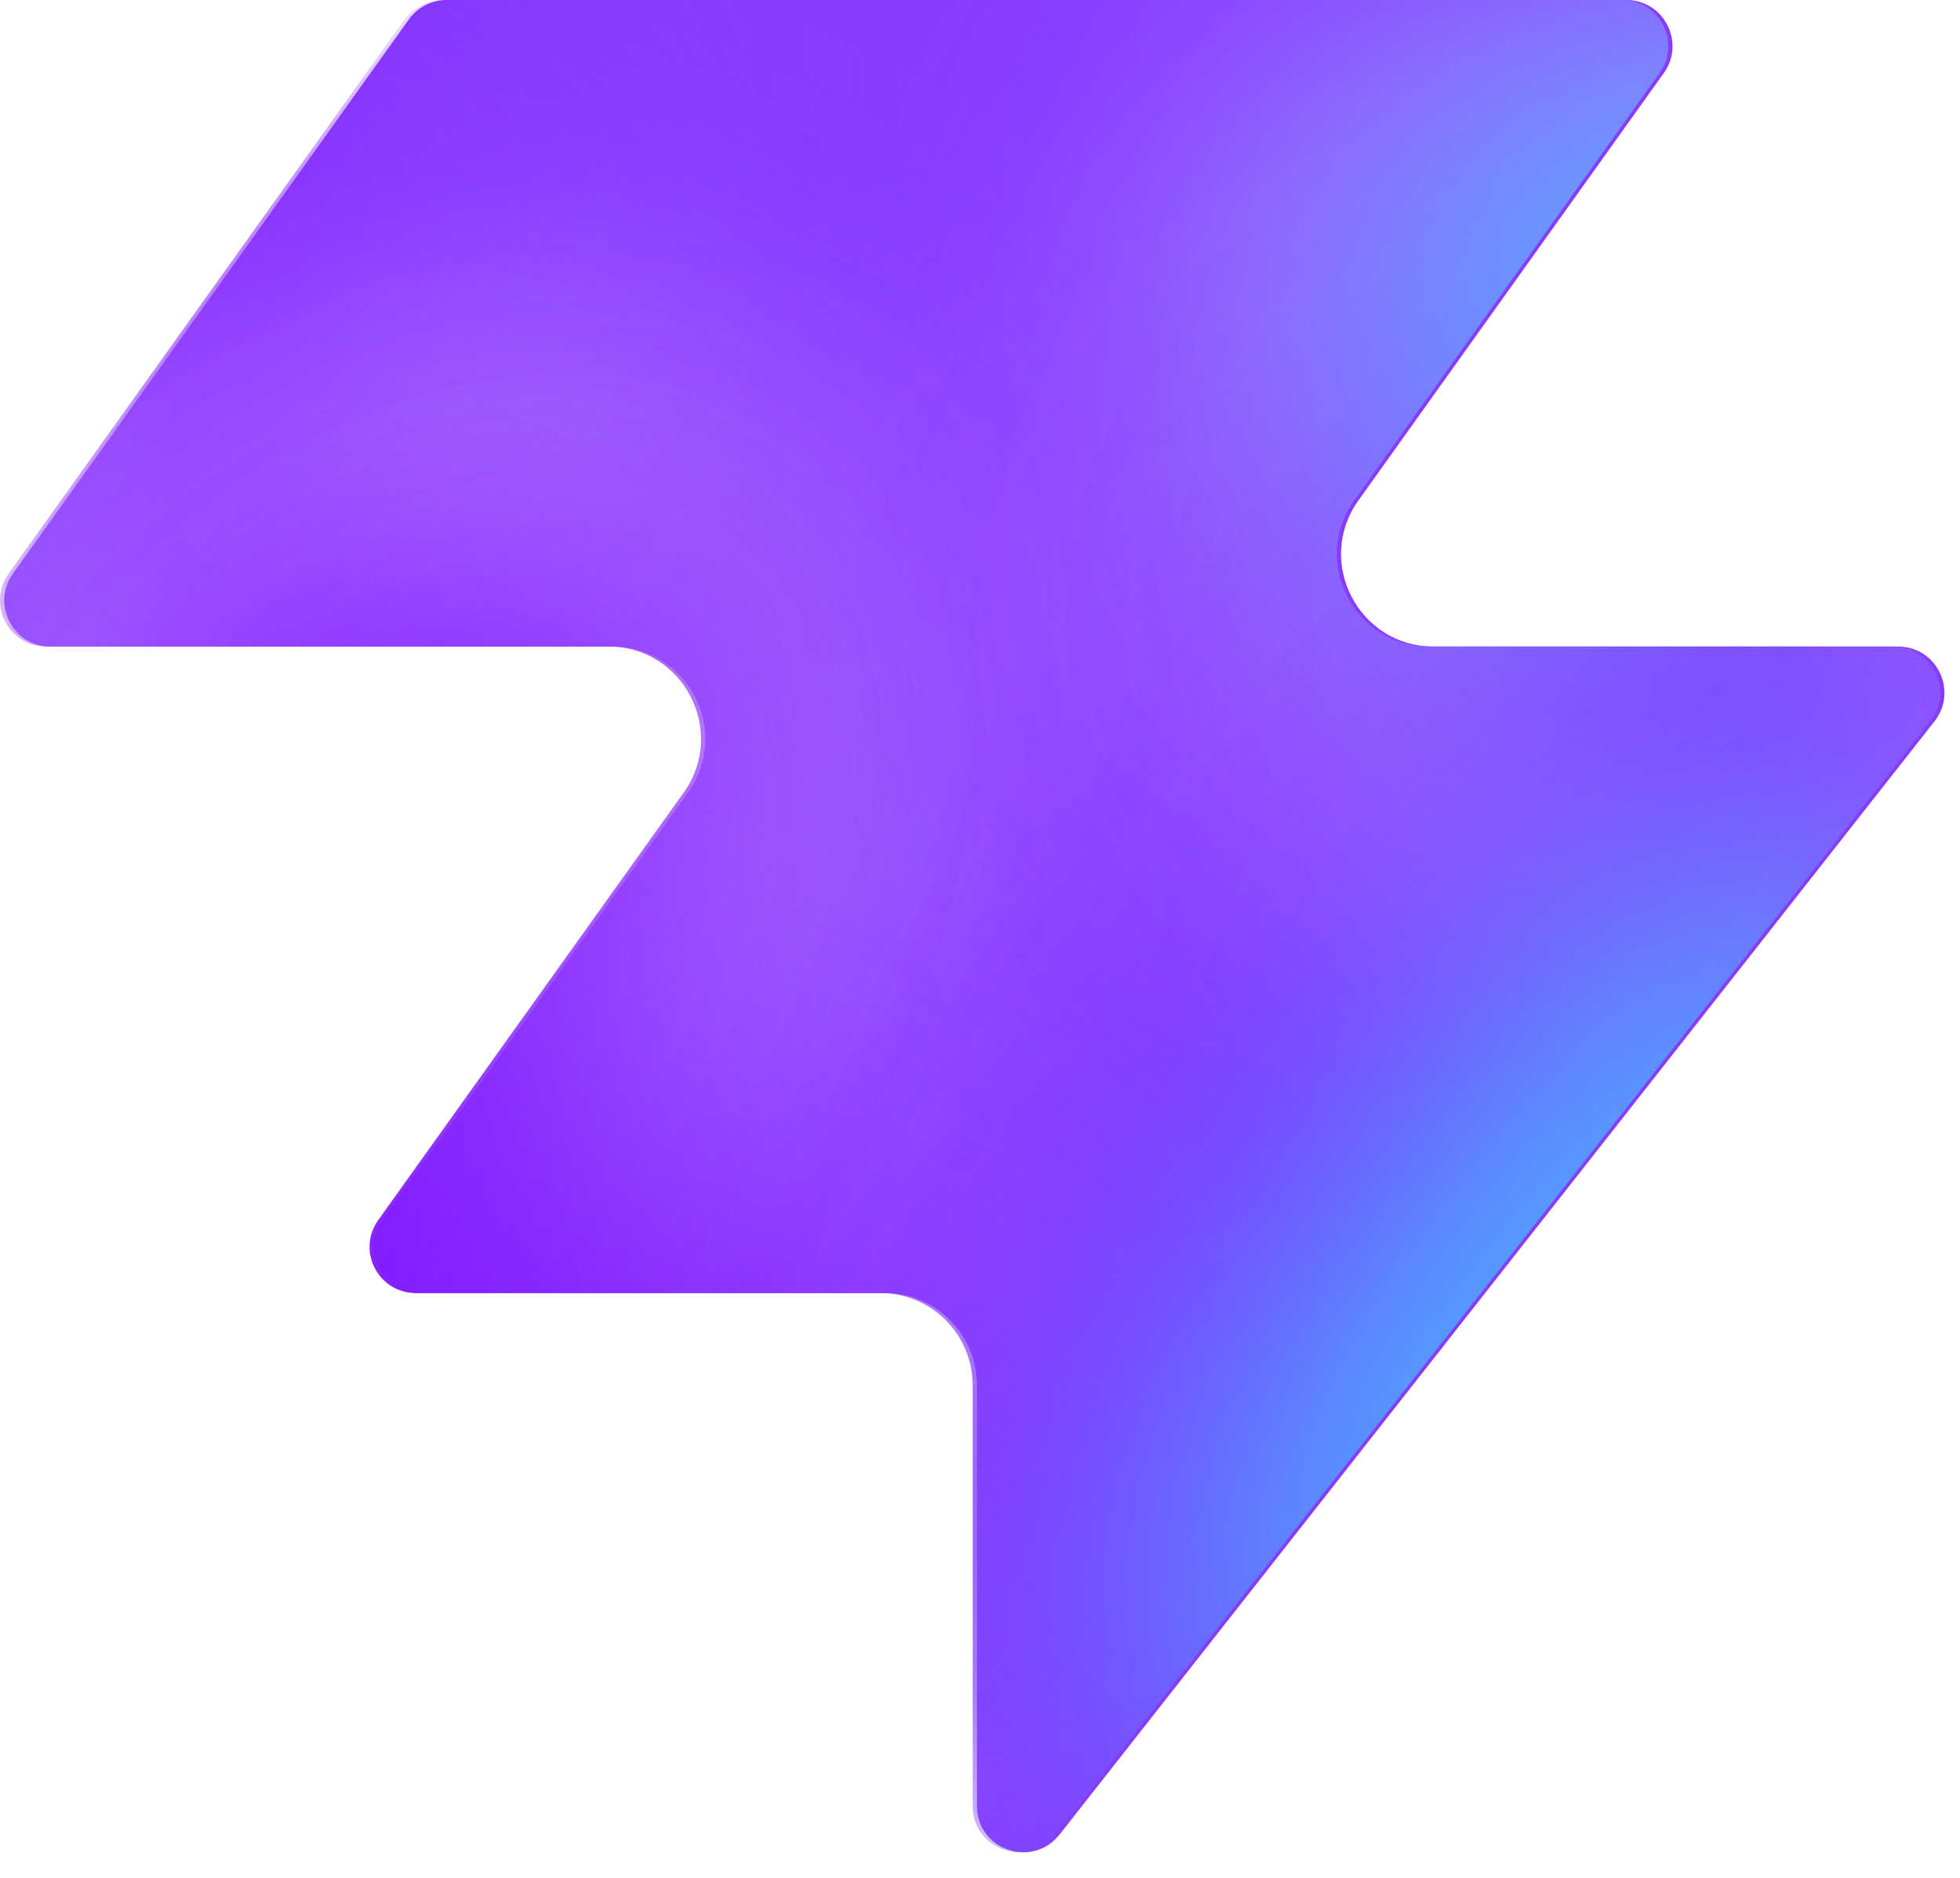
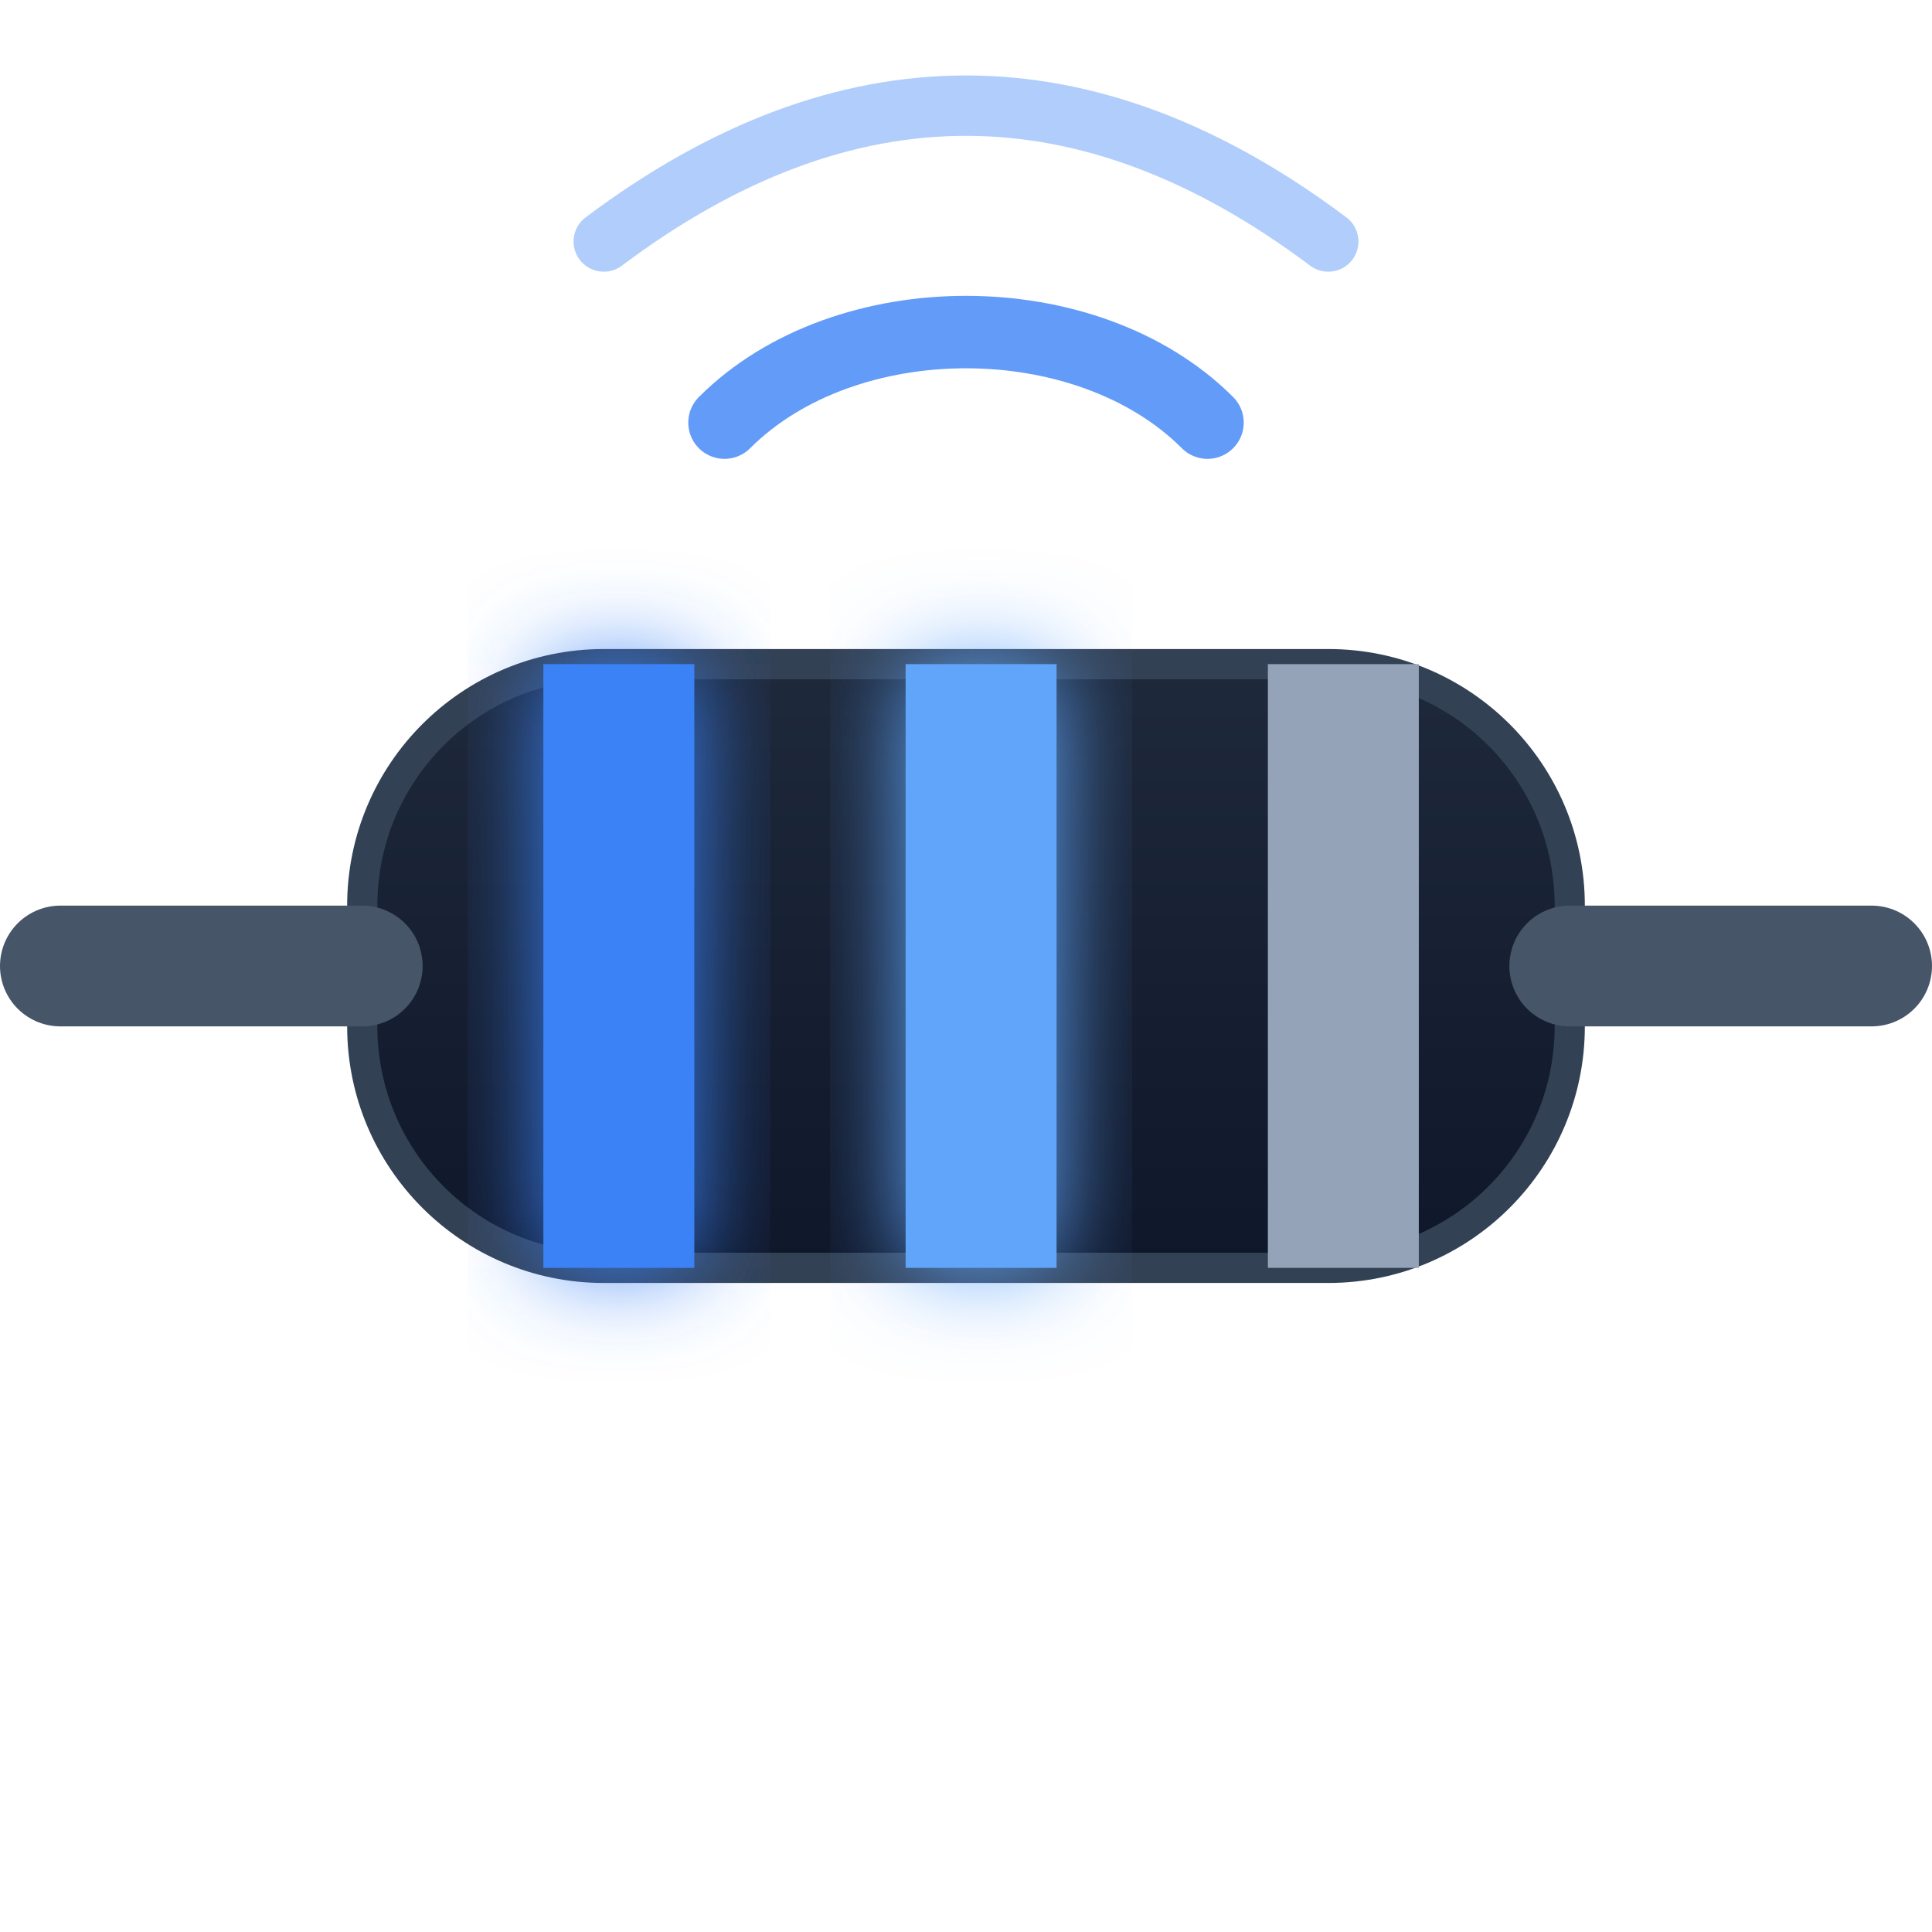
- <svg xmlns="http://www.w3.org/2000/svg" width="48" height="46" fill="none" viewBox="0 0 48 46">
-   <path fill="#863bff" d="M25.946 44.938c-.664.845-2.021.375-2.021-.698V33.937a2.26 2.26 0 0 0-2.262-2.262H10.287c-.92 0-1.456-1.04-.92-1.788l7.48-10.471c1.07-1.497 0-3.578-1.842-3.578H1.237c-.92 0-1.456-1.04-.92-1.788L10.013.474c.214-.297.556-.474.92-.474h28.894c.92 0 1.456 1.04.92 1.788l-7.48 10.471c-1.07 1.498 0 3.579 1.842 3.579h11.377c.943 0 1.473 1.088.89 1.83L25.947 44.94z" style="fill:#863bff;fill:color(display-p3 .525 .23 1);fill-opacity:1" />
-   <mask id="a" width="48" height="46" x="0" y="0" maskUnits="userSpaceOnUse" style="mask-type:alpha">
-     <path fill="#000" d="M25.842 44.938c-.664.844-2.021.375-2.021-.698V33.937a2.26 2.26 0 0 0-2.262-2.262H10.183c-.92 0-1.456-1.04-.92-1.788l7.48-10.471c1.07-1.498 0-3.579-1.842-3.579H1.133c-.92 0-1.456-1.04-.92-1.787L9.91.473c.214-.297.556-.474.92-.474h28.894c.92 0 1.456 1.04.92 1.788l-7.48 10.471c-1.07 1.498 0 3.578 1.842 3.578h11.377c.943 0 1.473 1.088.89 1.832L25.843 44.94z" style="fill:#000;fill-opacity:1" />
-   </mask>
-   <g mask="url(#a)">
-     <g filter="url(#b)">
-       <ellipse cx="5.508" cy="14.704" fill="#ede6ff" rx="5.508" ry="14.704" style="fill:#ede6ff;fill:color(display-p3 .927 .903 1);fill-opacity:1" transform="matrix(.00324 1 1 -.00324 -4.47 31.516)" />
-     </g>
-     <g filter="url(#c)">
-       <ellipse cx="10.399" cy="29.851" fill="#ede6ff" rx="10.399" ry="29.851" style="fill:#ede6ff;fill:color(display-p3 .927 .903 1);fill-opacity:1" transform="matrix(.00324 1 1 -.00324 -39.328 7.883)" />
-     </g>
-     <g filter="url(#d)">
-       <ellipse cx="5.508" cy="30.487" fill="#7e14ff" rx="5.508" ry="30.487" style="fill:#7e14ff;fill:color(display-p3 .492 .077 1);fill-opacity:1" transform="rotate(89.814 -25.913 -14.639)scale(1 -1)" />
-     </g>
-     <g filter="url(#e)">
-       <ellipse cx="5.508" cy="30.599" fill="#7e14ff" rx="5.508" ry="30.599" style="fill:#7e14ff;fill:color(display-p3 .492 .077 1);fill-opacity:1" transform="rotate(89.814 -32.644 -3.334)scale(1 -1)" />
-     </g>
-     <g filter="url(#f)">
-       <ellipse cx="5.508" cy="30.599" fill="#7e14ff" rx="5.508" ry="30.599" style="fill:#7e14ff;fill:color(display-p3 .492 .077 1);fill-opacity:1" transform="matrix(.00324 1 1 -.00324 -34.34 30.47)" />
-     </g>
-     <g filter="url(#g)">
-       <ellipse cx="14.072" cy="22.078" fill="#ede6ff" rx="14.072" ry="22.078" style="fill:#ede6ff;fill:color(display-p3 .927 .903 1);fill-opacity:1" transform="rotate(93.35 24.506 48.493)scale(-1 1)" />
-     </g>
-     <g filter="url(#h)">
-       <ellipse cx="3.47" cy="21.501" fill="#7e14ff" rx="3.47" ry="21.501" style="fill:#7e14ff;fill:color(display-p3 .492 .077 1);fill-opacity:1" transform="rotate(89.009 28.708 47.59)scale(-1 1)" />
-     </g>
-     <g filter="url(#i)">
-       <ellipse cx="3.47" cy="21.501" fill="#7e14ff" rx="3.47" ry="21.501" style="fill:#7e14ff;fill:color(display-p3 .492 .077 1);fill-opacity:1" transform="rotate(89.009 28.708 47.59)scale(-1 1)" />
-     </g>
-     <g filter="url(#j)">
-       <ellipse cx=".387" cy="8.972" fill="#7e14ff" rx="4.407" ry="29.108" style="fill:#7e14ff;fill:color(display-p3 .492 .077 1);fill-opacity:1" transform="rotate(39.51 .387 8.972)" />
-     </g>
-     <g filter="url(#k)">
-       <ellipse cx="47.523" cy="-6.092" fill="#7e14ff" rx="4.407" ry="29.108" style="fill:#7e14ff;fill:color(display-p3 .492 .077 1);fill-opacity:1" transform="rotate(37.892 47.523 -6.092)" />
-     </g>
-     <g filter="url(#l)">
-       <ellipse cx="41.412" cy="6.333" fill="#47bfff" rx="5.971" ry="9.665" style="fill:#47bfff;fill:color(display-p3 .28 .748 1);fill-opacity:1" transform="rotate(37.892 41.412 6.333)" />
-     </g>
-     <g filter="url(#m)">
-       <ellipse cx="-1.879" cy="38.332" fill="#7e14ff" rx="4.407" ry="29.108" style="fill:#7e14ff;fill:color(display-p3 .492 .077 1);fill-opacity:1" transform="rotate(37.892 -1.88 38.332)" />
-     </g>
-     <g filter="url(#n)">
-       <ellipse cx="-1.879" cy="38.332" fill="#7e14ff" rx="4.407" ry="29.108" style="fill:#7e14ff;fill:color(display-p3 .492 .077 1);fill-opacity:1" transform="rotate(37.892 -1.88 38.332)" />
-     </g>
-     <g filter="url(#o)">
-       <ellipse cx="35.651" cy="29.907" fill="#7e14ff" rx="4.407" ry="29.108" style="fill:#7e14ff;fill:color(display-p3 .492 .077 1);fill-opacity:1" transform="rotate(37.892 35.651 29.907)" />
-     </g>
-     <g filter="url(#p)">
-       <ellipse cx="38.418" cy="32.4" fill="#47bfff" rx="5.971" ry="15.297" style="fill:#47bfff;fill:color(display-p3 .28 .748 1);fill-opacity:1" transform="rotate(37.892 38.418 32.4)" />
-     </g>
-   </g>
+ <svg xmlns="http://www.w3.org/2000/svg" viewBox="0 0 32 32" fill="none">
  <defs>
-     <filter id="b" width="60.045" height="41.654" x="-19.77" y="16.149" color-interpolation-filters="sRGB" filterUnits="userSpaceOnUse">
-       <feFlood flood-opacity="0" result="BackgroundImageFix" />
-       <feBlend in="SourceGraphic" in2="BackgroundImageFix" result="shape" />
-       <feGaussianBlur result="effect1_foregroundBlur_2002_17158" stdDeviation="7.659" />
-     </filter>
-     <filter id="c" width="90.34" height="51.437" x="-54.613" y="-7.533" color-interpolation-filters="sRGB" filterUnits="userSpaceOnUse">
-       <feFlood flood-opacity="0" result="BackgroundImageFix" />
-       <feBlend in="SourceGraphic" in2="BackgroundImageFix" result="shape" />
-       <feGaussianBlur result="effect1_foregroundBlur_2002_17158" stdDeviation="7.659" />
-     </filter>
-     <filter id="d" width="79.355" height="29.4" x="-49.64" y="2.03" color-interpolation-filters="sRGB" filterUnits="userSpaceOnUse">
-       <feFlood flood-opacity="0" result="BackgroundImageFix" />
-       <feBlend in="SourceGraphic" in2="BackgroundImageFix" result="shape" />
-       <feGaussianBlur result="effect1_foregroundBlur_2002_17158" stdDeviation="4.596" />
-     </filter>
-     <filter id="e" width="79.579" height="29.4" x="-45.045" y="20.029" color-interpolation-filters="sRGB" filterUnits="userSpaceOnUse">
-       <feFlood flood-opacity="0" result="BackgroundImageFix" />
-       <feBlend in="SourceGraphic" in2="BackgroundImageFix" result="shape" />
-       <feGaussianBlur result="effect1_foregroundBlur_2002_17158" stdDeviation="4.596" />
-     </filter>
-     <filter id="f" width="79.579" height="29.4" x="-43.513" y="21.178" color-interpolation-filters="sRGB" filterUnits="userSpaceOnUse">
-       <feFlood flood-opacity="0" result="BackgroundImageFix" />
-       <feBlend in="SourceGraphic" in2="BackgroundImageFix" result="shape" />
-       <feGaussianBlur result="effect1_foregroundBlur_2002_17158" stdDeviation="4.596" />
-     </filter>
-     <filter id="g" width="74.749" height="58.852" x="15.756" y="-17.901" color-interpolation-filters="sRGB" filterUnits="userSpaceOnUse">
-       <feFlood flood-opacity="0" result="BackgroundImageFix" />
-       <feBlend in="SourceGraphic" in2="BackgroundImageFix" result="shape" />
-       <feGaussianBlur result="effect1_foregroundBlur_2002_17158" stdDeviation="7.659" />
-     </filter>
-     <filter id="h" width="61.377" height="25.362" x="23.548" y="2.284" color-interpolation-filters="sRGB" filterUnits="userSpaceOnUse">
-       <feFlood flood-opacity="0" result="BackgroundImageFix" />
-       <feBlend in="SourceGraphic" in2="BackgroundImageFix" result="shape" />
-       <feGaussianBlur result="effect1_foregroundBlur_2002_17158" stdDeviation="4.596" />
-     </filter>
-     <filter id="i" width="61.377" height="25.362" x="23.548" y="2.284" color-interpolation-filters="sRGB" filterUnits="userSpaceOnUse">
-       <feFlood flood-opacity="0" result="BackgroundImageFix" />
-       <feBlend in="SourceGraphic" in2="BackgroundImageFix" result="shape" />
-       <feGaussianBlur result="effect1_foregroundBlur_2002_17158" stdDeviation="4.596" />
-     </filter>
-     <filter id="j" width="56.045" height="63.649" x="-27.636" y="-22.853" color-interpolation-filters="sRGB" filterUnits="userSpaceOnUse">
-       <feFlood flood-opacity="0" result="BackgroundImageFix" />
-       <feBlend in="SourceGraphic" in2="BackgroundImageFix" result="shape" />
-       <feGaussianBlur result="effect1_foregroundBlur_2002_17158" stdDeviation="4.596" />
-     </filter>
-     <filter id="k" width="54.814" height="64.646" x="20.116" y="-38.415" color-interpolation-filters="sRGB" filterUnits="userSpaceOnUse">
-       <feFlood flood-opacity="0" result="BackgroundImageFix" />
-       <feBlend in="SourceGraphic" in2="BackgroundImageFix" result="shape" />
-       <feGaussianBlur result="effect1_foregroundBlur_2002_17158" stdDeviation="4.596" />
-     </filter>
-     <filter id="l" width="33.541" height="35.313" x="24.641" y="-11.323" color-interpolation-filters="sRGB" filterUnits="userSpaceOnUse">
-       <feFlood flood-opacity="0" result="BackgroundImageFix" />
-       <feBlend in="SourceGraphic" in2="BackgroundImageFix" result="shape" />
-       <feGaussianBlur result="effect1_foregroundBlur_2002_17158" stdDeviation="4.596" />
-     </filter>
-     <filter id="m" width="54.814" height="64.646" x="-29.286" y="6.009" color-interpolation-filters="sRGB" filterUnits="userSpaceOnUse">
-       <feFlood flood-opacity="0" result="BackgroundImageFix" />
-       <feBlend in="SourceGraphic" in2="BackgroundImageFix" result="shape" />
-       <feGaussianBlur result="effect1_foregroundBlur_2002_17158" stdDeviation="4.596" />
-     </filter>
-     <filter id="n" width="54.814" height="64.646" x="-29.286" y="6.009" color-interpolation-filters="sRGB" filterUnits="userSpaceOnUse">
-       <feFlood flood-opacity="0" result="BackgroundImageFix" />
-       <feBlend in="SourceGraphic" in2="BackgroundImageFix" result="shape" />
-       <feGaussianBlur result="effect1_foregroundBlur_2002_17158" stdDeviation="4.596" />
-     </filter>
-     <filter id="o" width="54.814" height="64.646" x="8.244" y="-2.416" color-interpolation-filters="sRGB" filterUnits="userSpaceOnUse">
-       <feFlood flood-opacity="0" result="BackgroundImageFix" />
-       <feBlend in="SourceGraphic" in2="BackgroundImageFix" result="shape" />
-       <feGaussianBlur result="effect1_foregroundBlur_2002_17158" stdDeviation="4.596" />
-     </filter>
-     <filter id="p" width="39.409" height="43.623" x="18.713" y="10.588" color-interpolation-filters="sRGB" filterUnits="userSpaceOnUse">
-       <feFlood flood-opacity="0" result="BackgroundImageFix" />
-       <feBlend in="SourceGraphic" in2="BackgroundImageFix" result="shape" />
-       <feGaussianBlur result="effect1_foregroundBlur_2002_17158" stdDeviation="4.596" />
+     <linearGradient id="bodyGrad" x1="0%" y1="0%" x2="0%" y2="100%">
+       <stop offset="0%" style="stop-color:#1e293b;stop-opacity:1" />
+       <stop offset="100%" style="stop-color:#0f172a;stop-opacity:1" />
+     </linearGradient>
+     <filter id="glow" x="-50%" y="-50%" width="200%" height="200%">
+       <feGaussianBlur stdDeviation="0.8" result="blur" />
+       <feComposite in="SourceGraphic" in2="blur" operator="over" />
    </filter>
  </defs>
+   <rect x="6" y="11" width="20" height="10" rx="4" fill="url(#bodyGrad)" stroke="#334155" stroke-width="0.5" />
+   <rect x="9" y="11" width="2.5" height="10" fill="#3b82f6" filter="url(#glow)" />
+   <rect x="15" y="11" width="2.5" height="10" fill="#60a5fa" filter="url(#glow)" />
+   <rect x="21" y="11" width="2.5" height="10" fill="#94a3b8" />
+   <path d="M1 16 H6 M26 16 H31" stroke="#475569" stroke-width="2" stroke-linecap="round" />
+   <path d="M12 7 C14 5, 18 5, 20 7" stroke="#3b82f6" stroke-width="1.2" stroke-linecap="round" opacity="0.8" />
+   <path d="M10 4 C14 1, 18 1, 22 4" stroke="#3b82f6" stroke-width="1" stroke-linecap="round" opacity="0.4" />
</svg>
